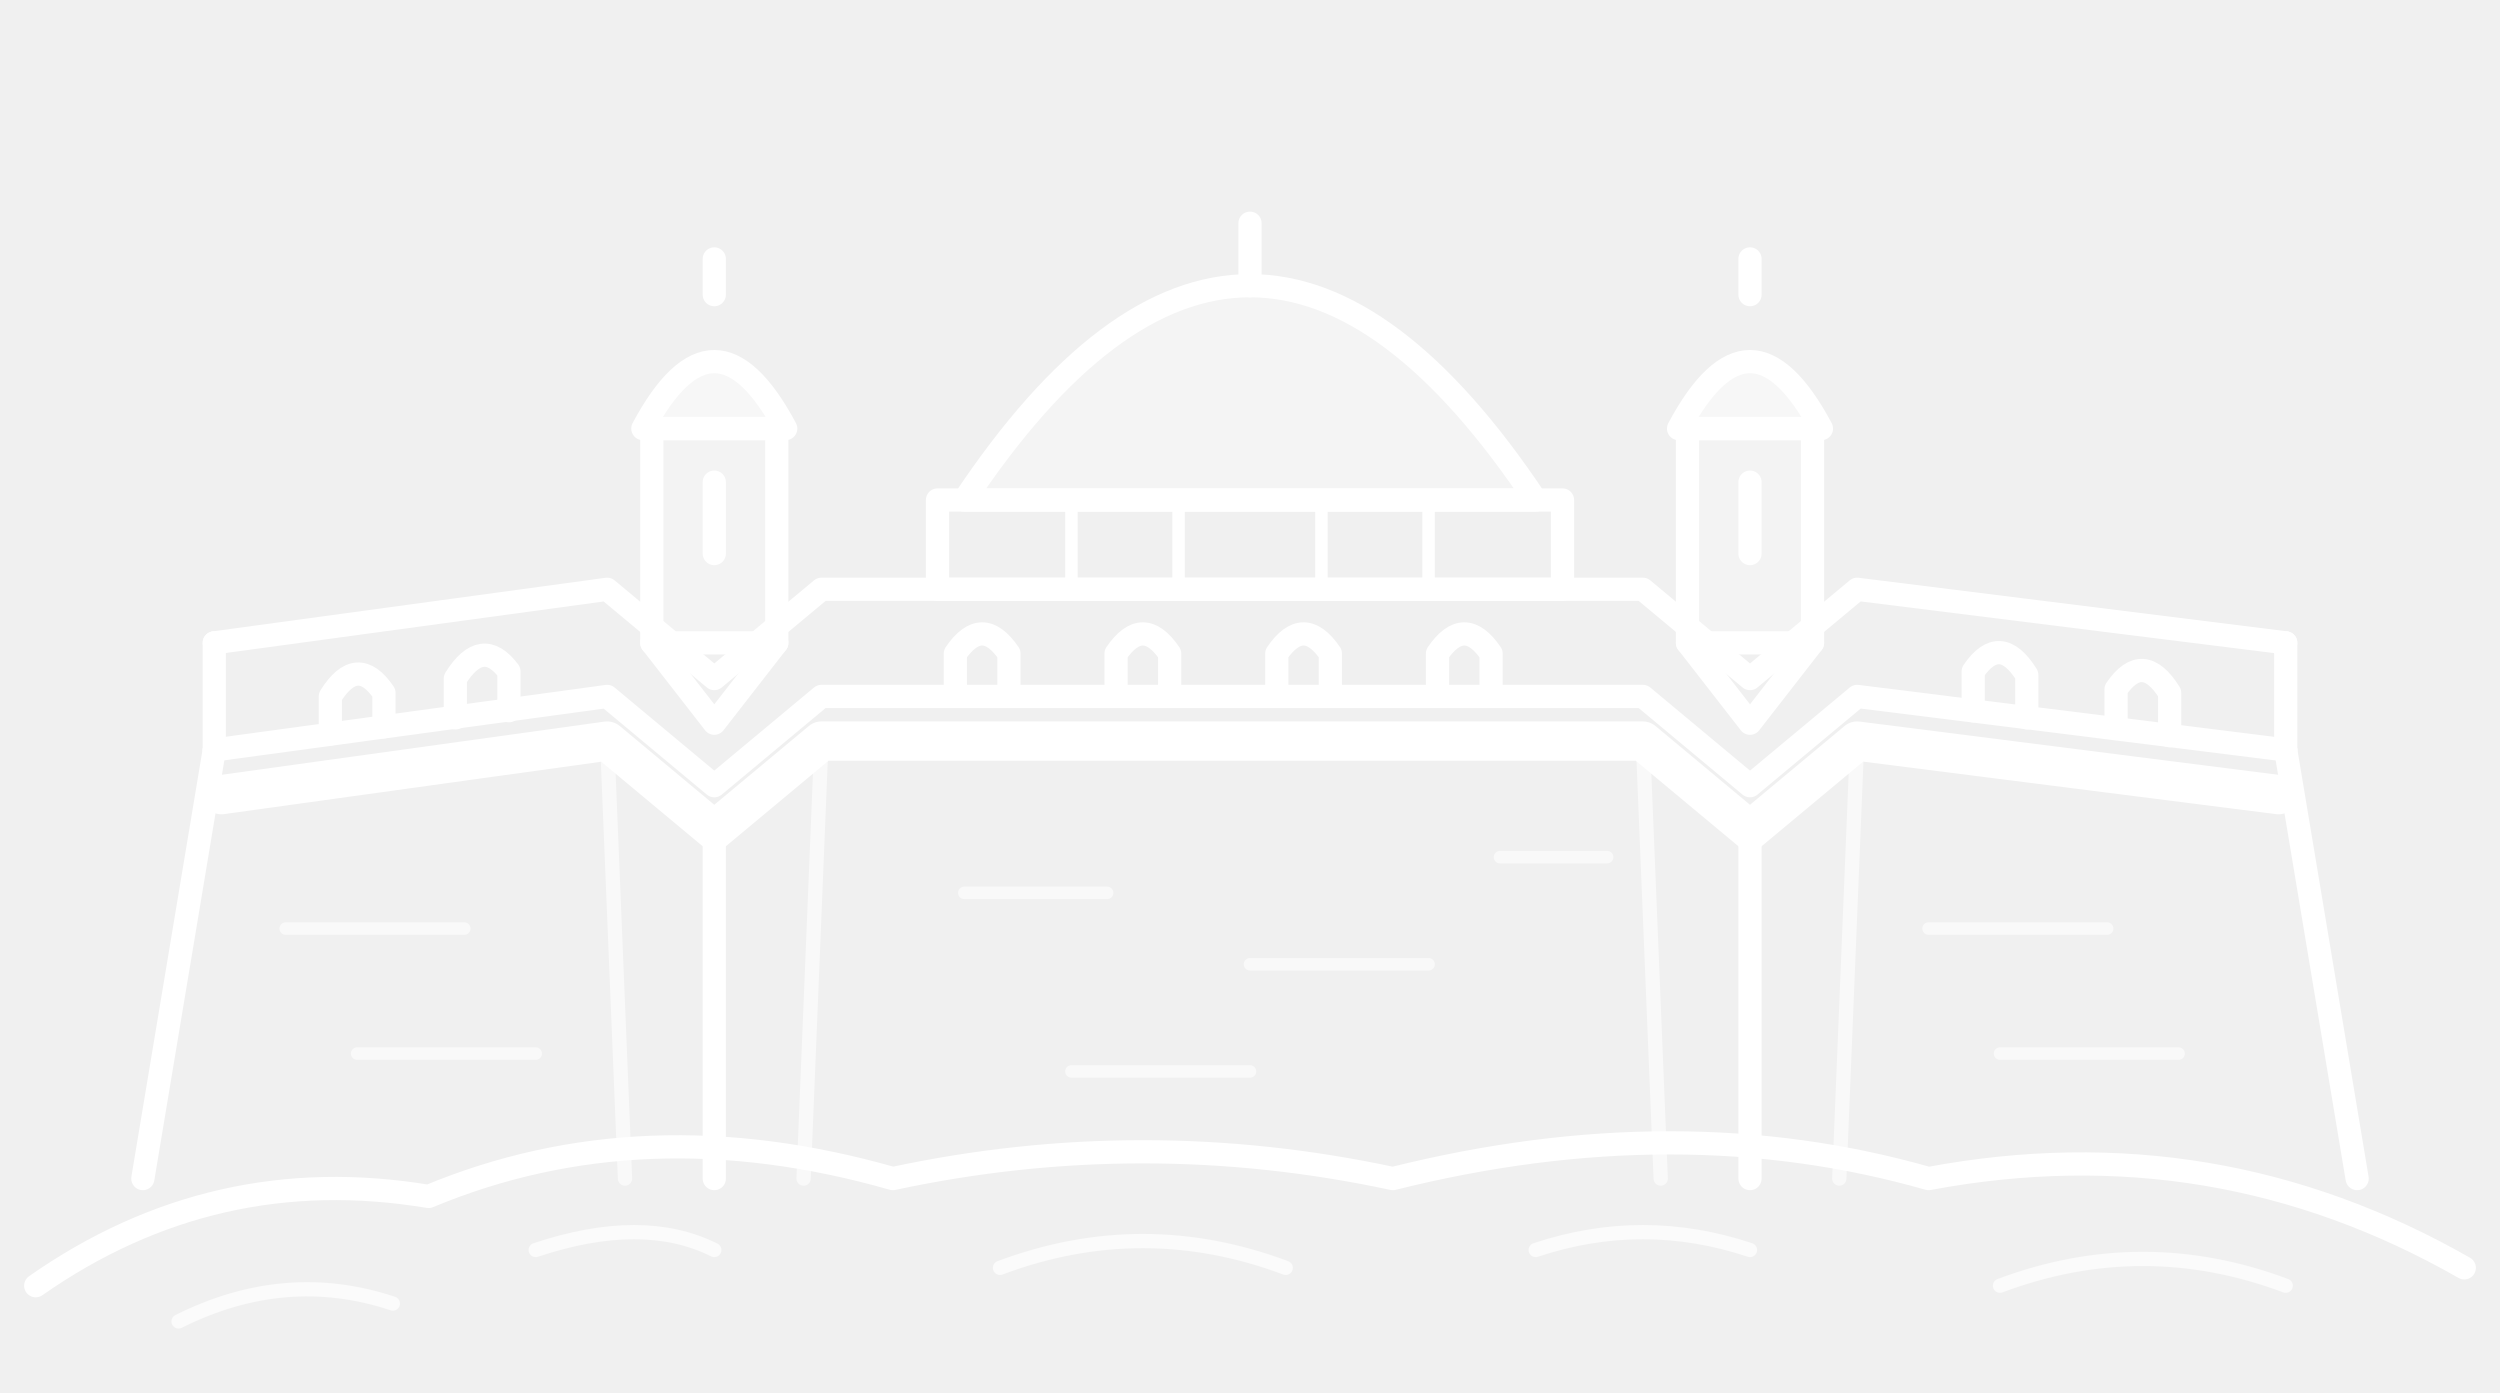
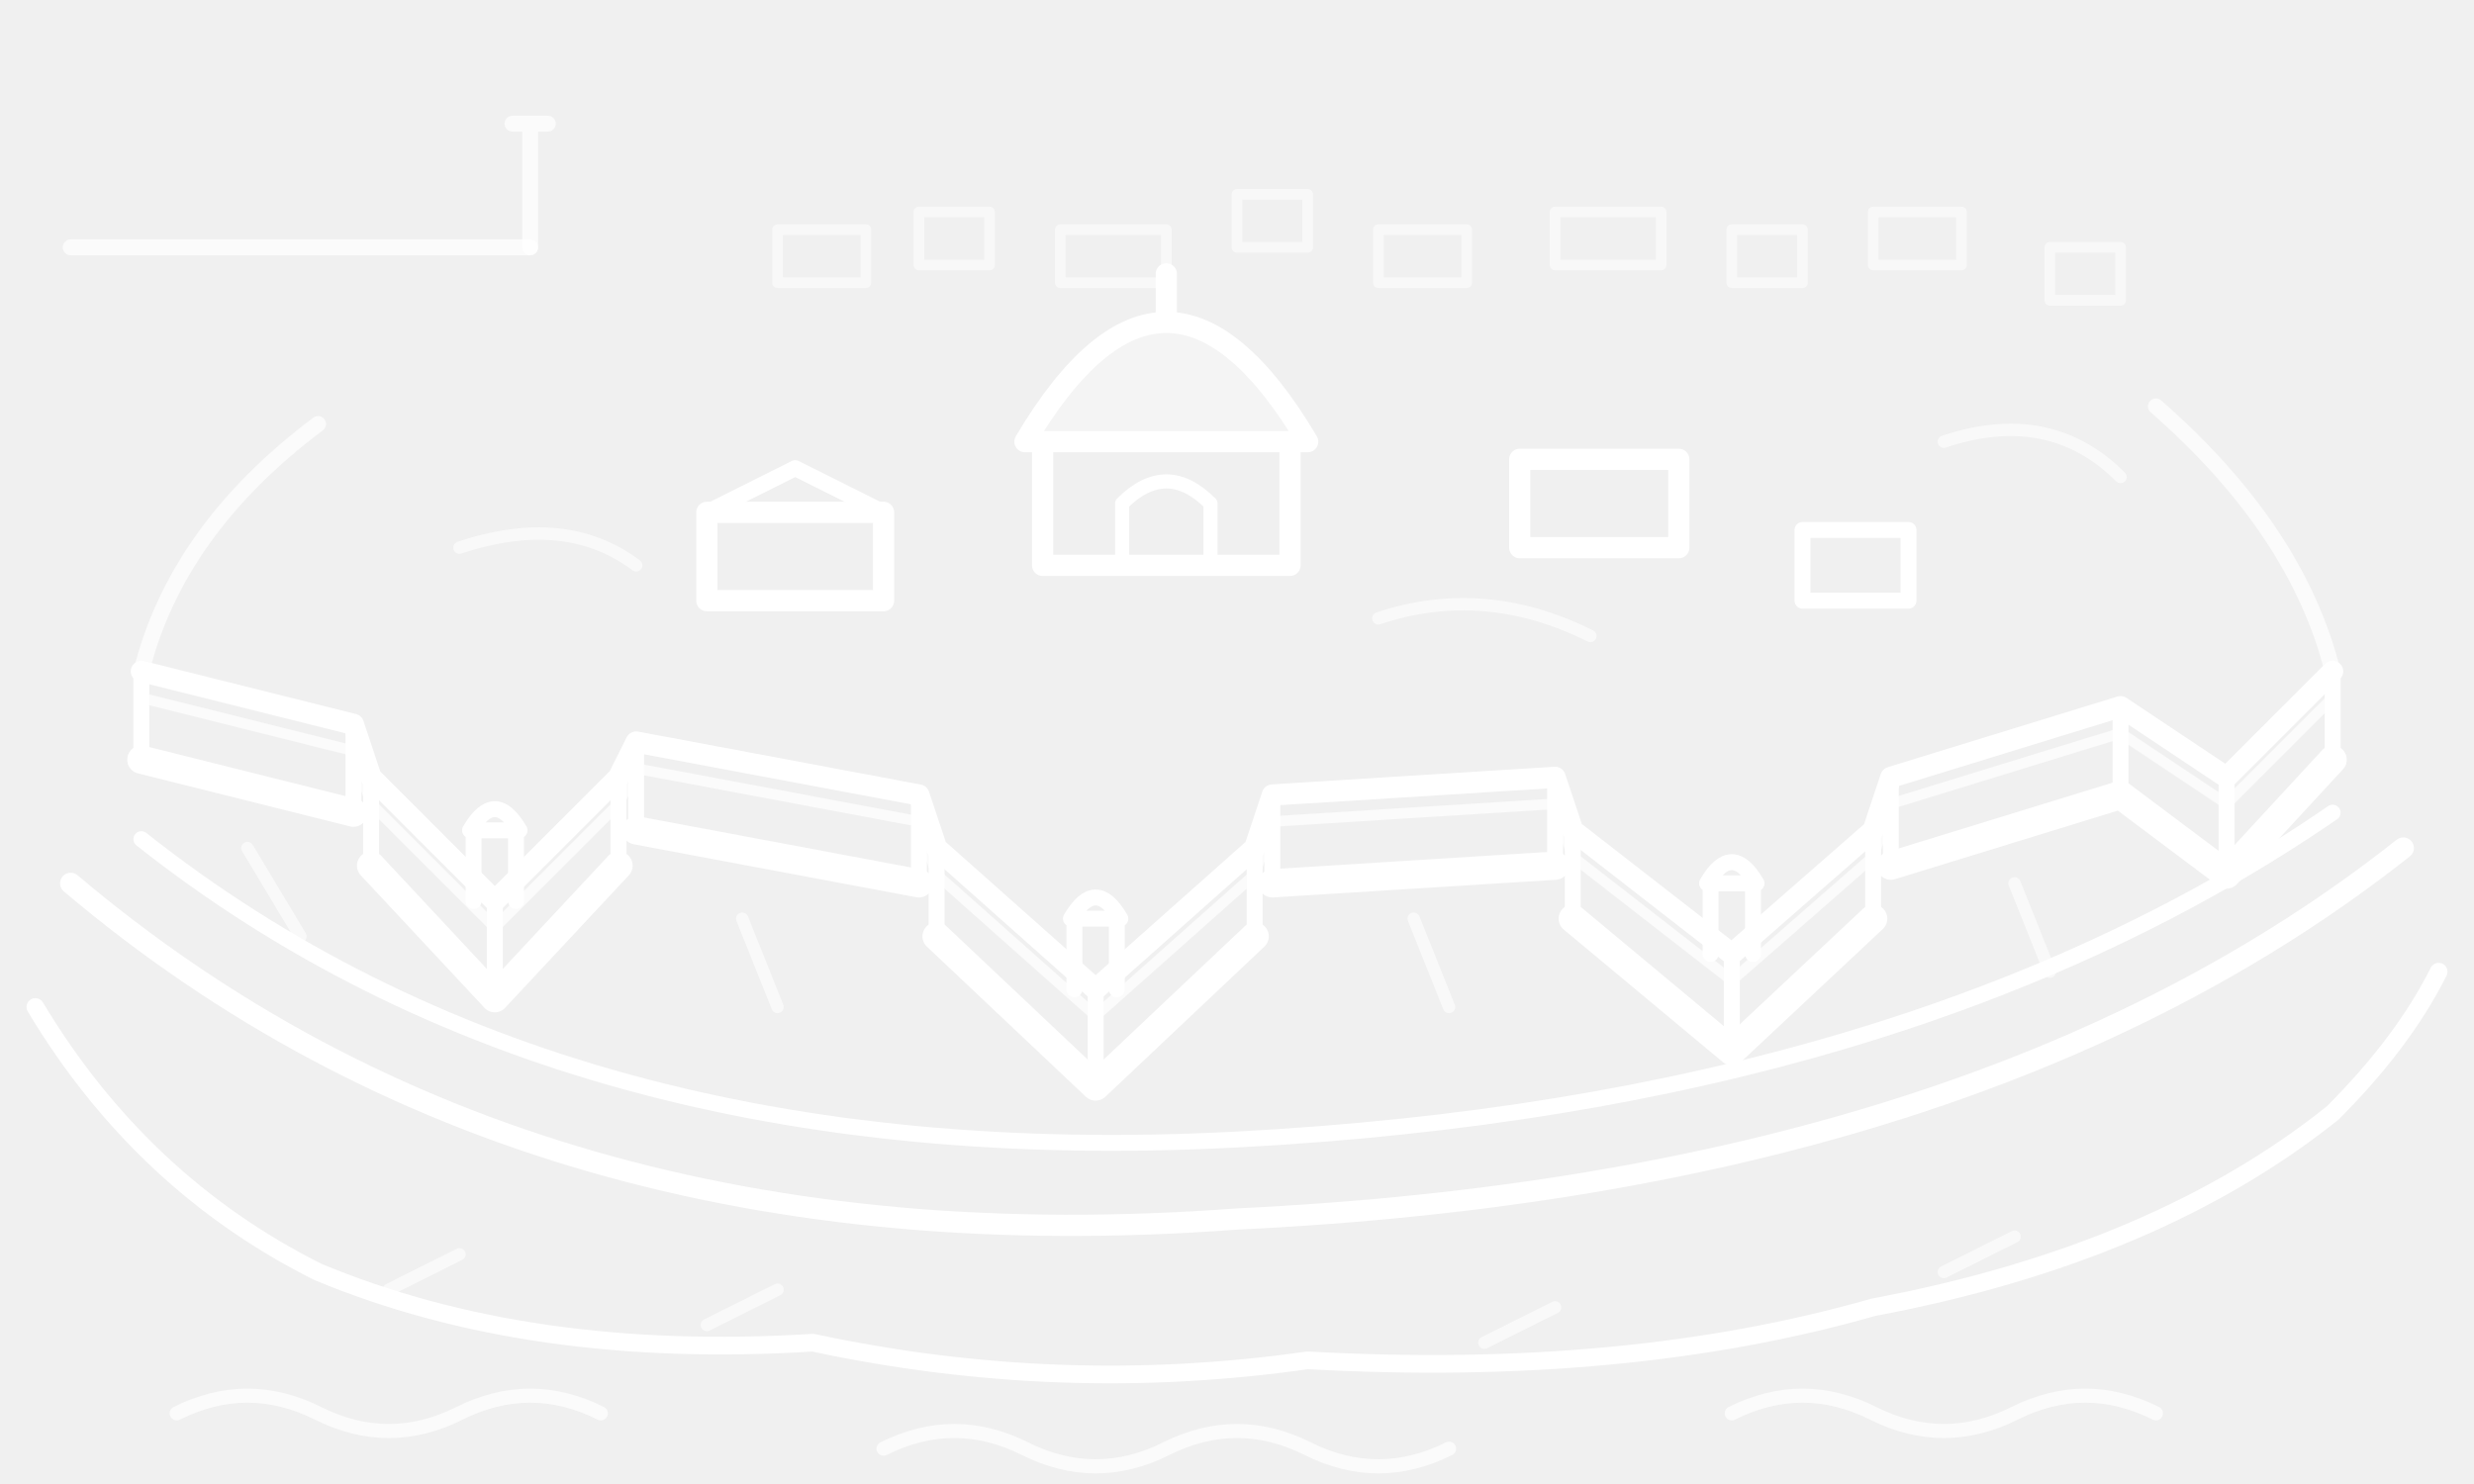
- <svg xmlns="http://www.w3.org/2000/svg" viewBox="0 18 140 78" fill="none" stroke="#fff" stroke-width="1.3" stroke-linejoin="round" stroke-linecap="round">
-   <path d="M54 46 Q70 22 86 46 Z" fill="#fff" fill-opacity=".3" />
-   <path d="M52.5 46 H87.5 V51 H52.5 Z" />
-   <path d="M70 34 V30.5" />
-   <path d="M60 46 V51 M66 46 V51 M74 46 V51 M80 46 V51" stroke-width=".7" />
-   <path d="M12 54 L34 51 L40 56 L46 51 L92 51 L98 56 L104 51 L128 54" />
-   <path d="M12 54 V60 M128 54 V60" />
-   <path d="M12 60 L34 57 L40 62 L46 57 L92 57 L98 62 L104 57 L128 60" />
-   <path d="M18.5 59.1 V57 Q20 54.6 21.5 56.8 V58.7 M25.5 58.2 V56 Q27 53.6 28.5 55.6 V57.8" />
-   <path d="M53.5 57 V54.6 Q55 52.4 56.5 54.6 V57 M62.5 57 V54.6 Q64 52.4 65.5 54.6 V57 M71.5 57 V54.6 Q73 52.4 74.5 54.6 V57 M80.5 57 V54.6 Q82 52.4 83.5 54.6 V57" />
-   <path d="M110.5 57.8 V55.6 Q112 53.4 113.5 55.8 V58.2 M118.5 58.8 V56.6 Q120 54.4 121.5 56.8 V59.2" />
-   <path d="M12.4 62.5 L34 59.5 L40 64.5 L46 59.5 L92 59.5 L98 64.5 L104 59.5 L127.6 62.5" stroke-width="2.2" />
-   <path d="M12 60 L8 84 M128 60 L132 84 M40 64.5 V84 M98 64.5 V84" />
-   <path d="M46 59.5 L45 84 M92 59.5 L93 84 M34 59.5 L35 84 M104 59.5 L103 84" stroke-width=".8" stroke-opacity=".6" />
-   <path d="M16 70 H26 M54 68 H62 M70 72 H80 M108 70 H118 M20 77 H30 M60 78 H70 M112 77 H122 M84 66 H90" stroke-width=".7" stroke-opacity=".6" />
-   <rect x="36.5" y="42" width="7" height="12" fill="#fff" fill-opacity=".2" />
-   <path d="M36 42 Q40 34.5 44 42 Z" fill="#fff" fill-opacity=".45" />
-   <path d="M36.5 54 L40 58.5 L43.5 54 M40 34.5 V32.5 M40 45 V49" />
-   <rect x="94.5" y="42" width="7" height="12" fill="#fff" fill-opacity=".2" />
-   <path d="M94 42 Q98 34.5 102 42 Z" fill="#fff" fill-opacity=".45" />
-   <path d="M94.5 54 L98 58.5 L101.5 54 M98 34.5 V32.5 M98 45 V49" />
-   <path d="M2 90 Q12 83 24 85 Q36 80 50 84 Q64 81 78 84 Q94 80 108 84 Q124 81 138 89" />
-   <path d="M10 92 Q16 89 22 91 M30 88 Q36 86 40 88 M56 89 Q64 86 72 89 M86 88 Q92 86 98 88 M112 90 Q120 87 128 90" stroke-width=".8" stroke-opacity=".7" />
+ <svg xmlns="http://www.w3.org/2000/svg" viewBox="0 14 140 84" fill="none" stroke="#fff" stroke-width="1.2" stroke-linejoin="round" stroke-linecap="round">
+   <path d="M4 28 H30" stroke-width=".9" stroke-opacity=".7" />
+   <path d="M30 28 V21 M29 21 H31" stroke-width=".9" stroke-opacity=".7" />
+   <path d="M44 30 h5 v-3 h-5 z M52 29 h4 v-3 h-4 z M60 30 h6 v-3 h-6 z M70 28 h4 v-3 h-4 z M78 30 h5 v-3 h-5 z M88 29 h6 v-3 h-6 z M98 30 h4 v-3 h-4 z M106 29 h5 v-3 h-5 z M116 31 h4 v-3 h-4 z" stroke-width=".6" stroke-opacity=".55" />
+   <path d="M8 52 Q10 44 18 38 M132 52 Q130 44 122 37" stroke-width=".9" stroke-opacity=".7" />
+   <path d="M59 39 V46 H73 V39" />
+   <path d="M58 39 Q66 25.5 74 39 Z" fill="#fff" fill-opacity=".3" />
+   <path d="M66 32 V29.5" />
+   <path d="M63.5 46 V42.5 Q66 40 68.5 42.5 V46" stroke-width=".8" />
+   <rect x="40" y="43" width="10" height="5" />
+   <path d="M40 43 L45 40.5 L50 43" stroke-width=".9" />
+   <rect x="86" y="40" width="9" height="5" />
+   <rect x="102" y="44" width="6" height="4" stroke-width=".9" />
+   <path d="M26 45 Q32 43 36 46 M78 49 Q84 47 90 50 M110 39 Q116 37 120 41" stroke-width=".7" stroke-opacity=".6" />
+   <path d="M8 52 L20 55 L21 58 L28 65 L35 58 L36 56 L52 59 L53 62 L62 70 L71 62 L72 59 L88 58 L89 61 L98 68 L106 61 L107 58 L120 54 L126 58 L132 52" />
+   <path d="M8 57 L20 60 M21 63 L28 70.5 L35 63 M36 61 L52 64 M53 67 L62 75.5 L71 67 M72 64 L88 63 M89 66 L98 73.5 L106 66 M107 63 L120 59 L126 63.5 L132 57" stroke-width="1.6" />
+   <path d="M8 52 V57 M20 55 V60 M21 58 V63 M28 65 V70.5 M35 58 V63 M36 56 V61 M52 59 V64 M53 62 V67 M62 70 V75.5 M71 62 V67 M72 59 V64 M88 58 V63 M89 61 V66 M98 68 V73.5 M106 61 V66 M107 58 V63 M120 54 V59 M126 58 V63.5 M132 52 V57" stroke-width=".9" />
+   <path d="M8 53.5 L20 56.5 L21 59.5 L28 66.5 L35 59.5 L36 57.5 L52 60.5 L53 63.5 L62 71.5 L71 63.5 L72 60.5 L88 59.5 L89 62.5 L98 69.5 L106 62.5 L107 59.5 L120 55.5 L126 59.5 L132 53.5" stroke-width=".6" stroke-opacity=".7" />
+   <path d="M26.8 65 V61 H29.2 V65 M26.6 61 Q28 58.6 29.4 61" stroke-width=".9" />
+   <path d="M60.8 70 V66 H63.2 V70 M60.6 66 Q62 63.6 63.4 66" stroke-width=".9" />
+   <path d="M96.8 68 V64 H99.2 V68 M96.6 64 Q98 61.6 99.4 64" stroke-width=".9" />
+   <path d="M14 62 L17 67 M42 66 L44 71 M80 66 L82 71 M114 64 L116 69" stroke-width=".7" stroke-opacity=".6" />
+   <path d="M4 64 Q30 86 70 83 Q112 81 136 62" />
+   <path d="M8 61.5 Q32 80.5 70 78.5 Q108 76.5 132 60" stroke-width=".9" />
+   <path d="M2 71 Q8 81 18 86 Q30 91 46 90 Q60 93 74 91 Q92 92 106 88 Q122 85 132 77 Q136 73 138 69" stroke-width="1" />
+   <path d="M22 87 L26 85 M40 89 L44 87 M84 90 L88 88 M110 86 L114 84" stroke-width=".7" stroke-opacity=".6" />
+   <path d="M10 94 Q14 92 18 94 T26 94 T34 94 M50 96 Q54 94 58 96 T66 96 T74 96 T82 96 M98 94 Q102 92 106 94 T114 94 T122 94" stroke-width=".8" stroke-opacity=".7" />
</svg>
